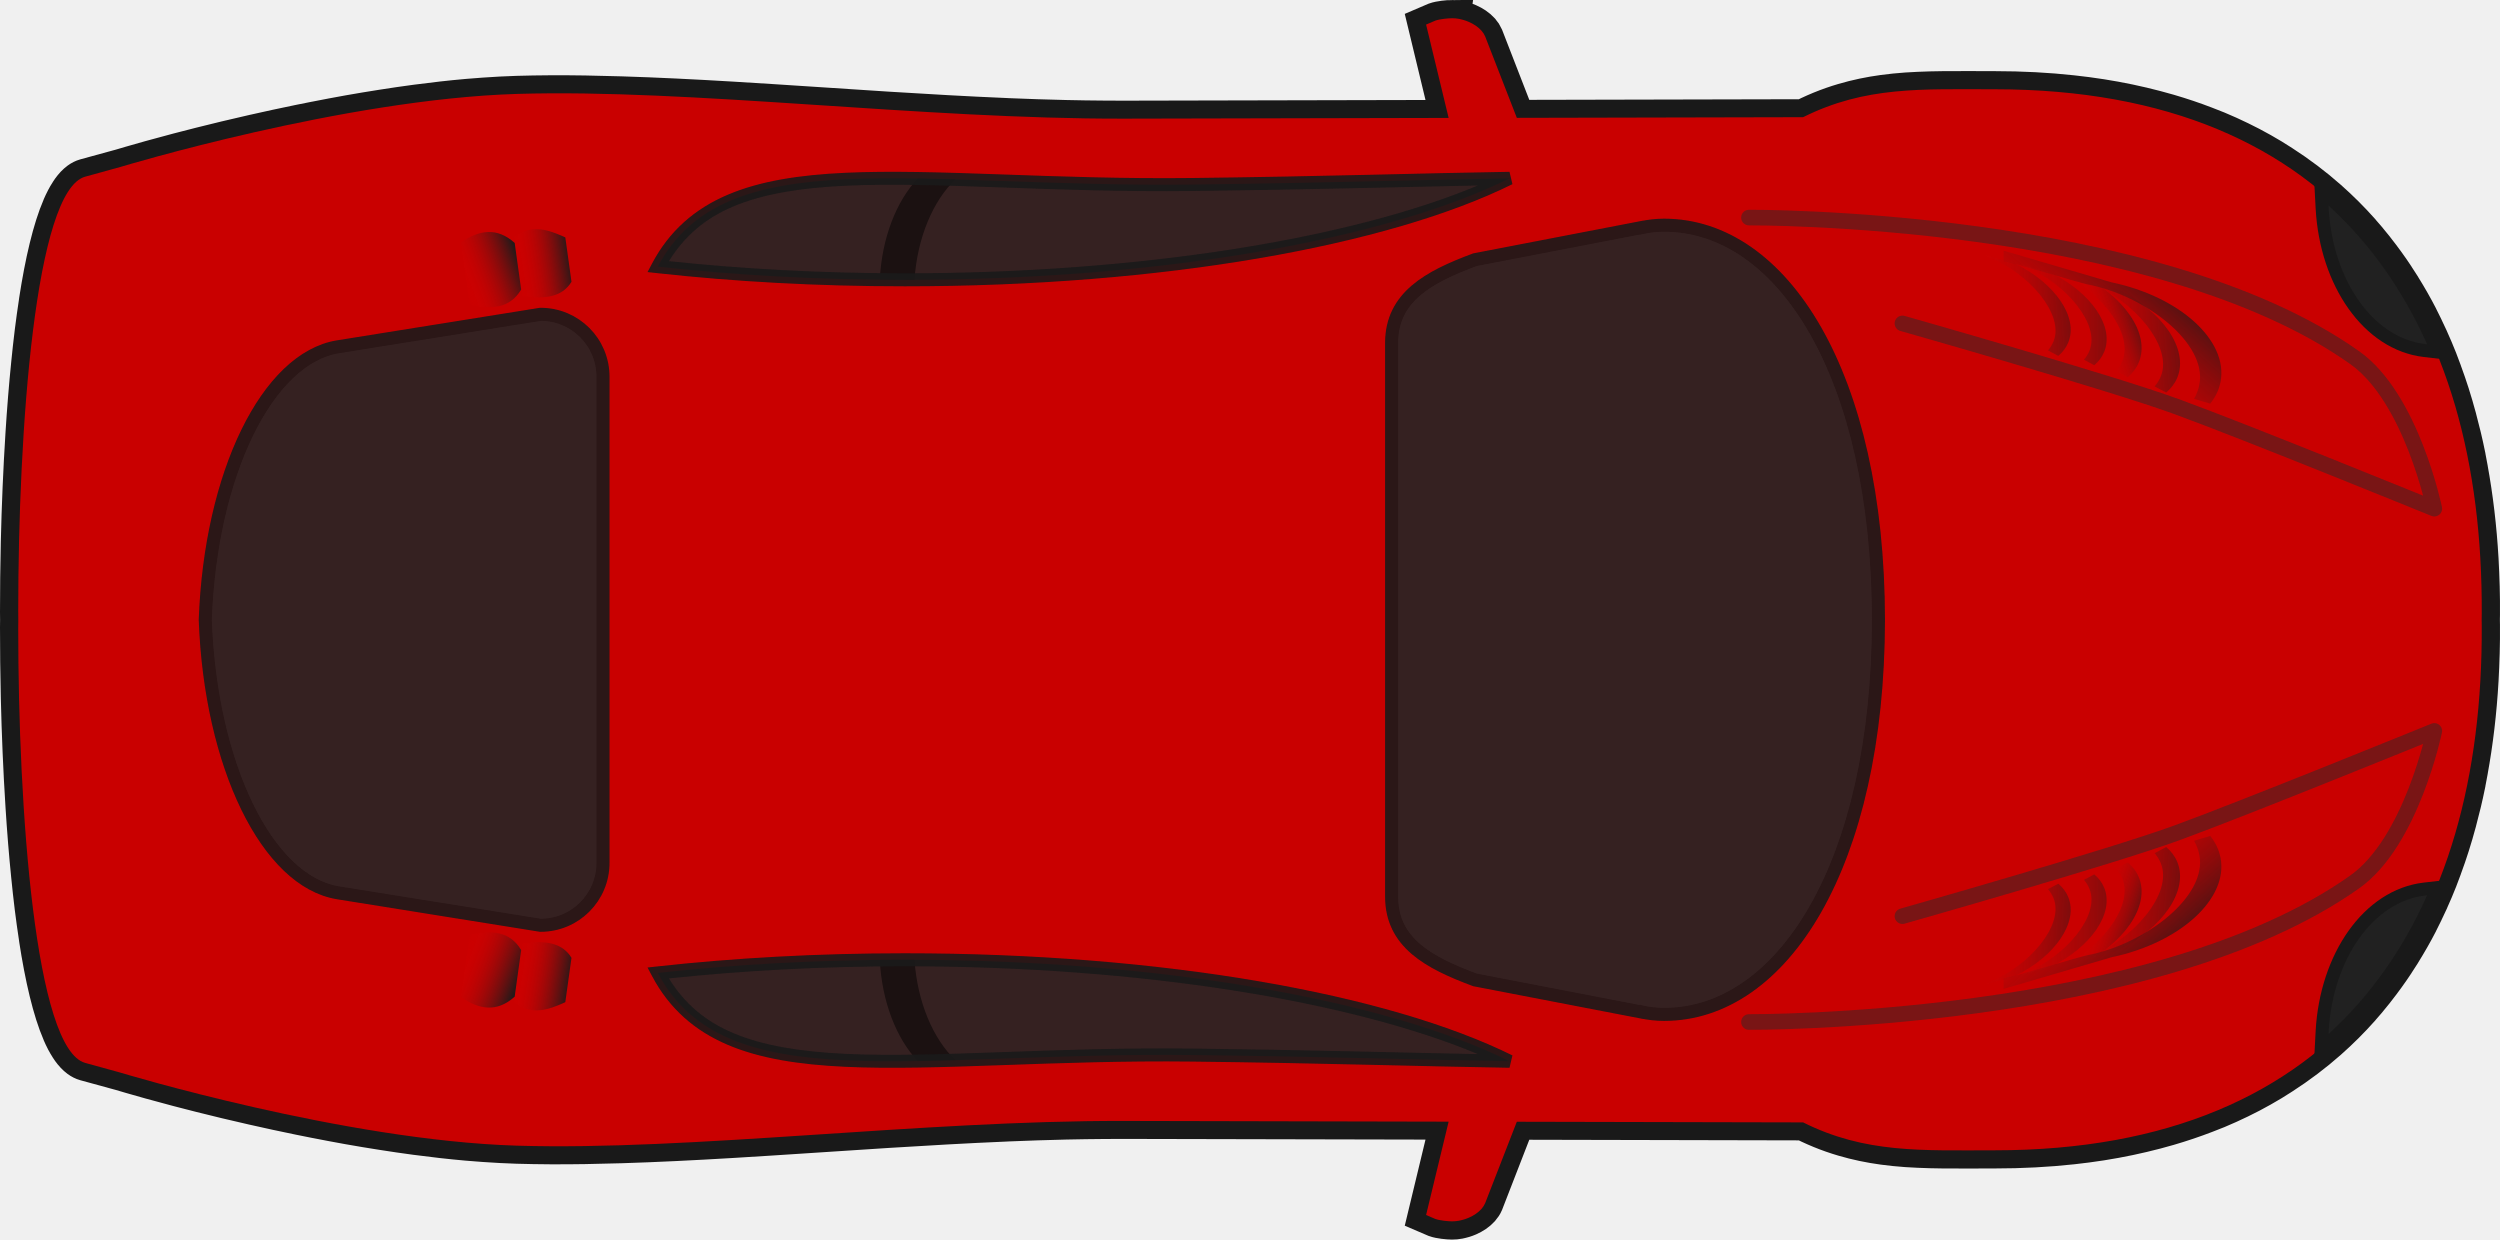
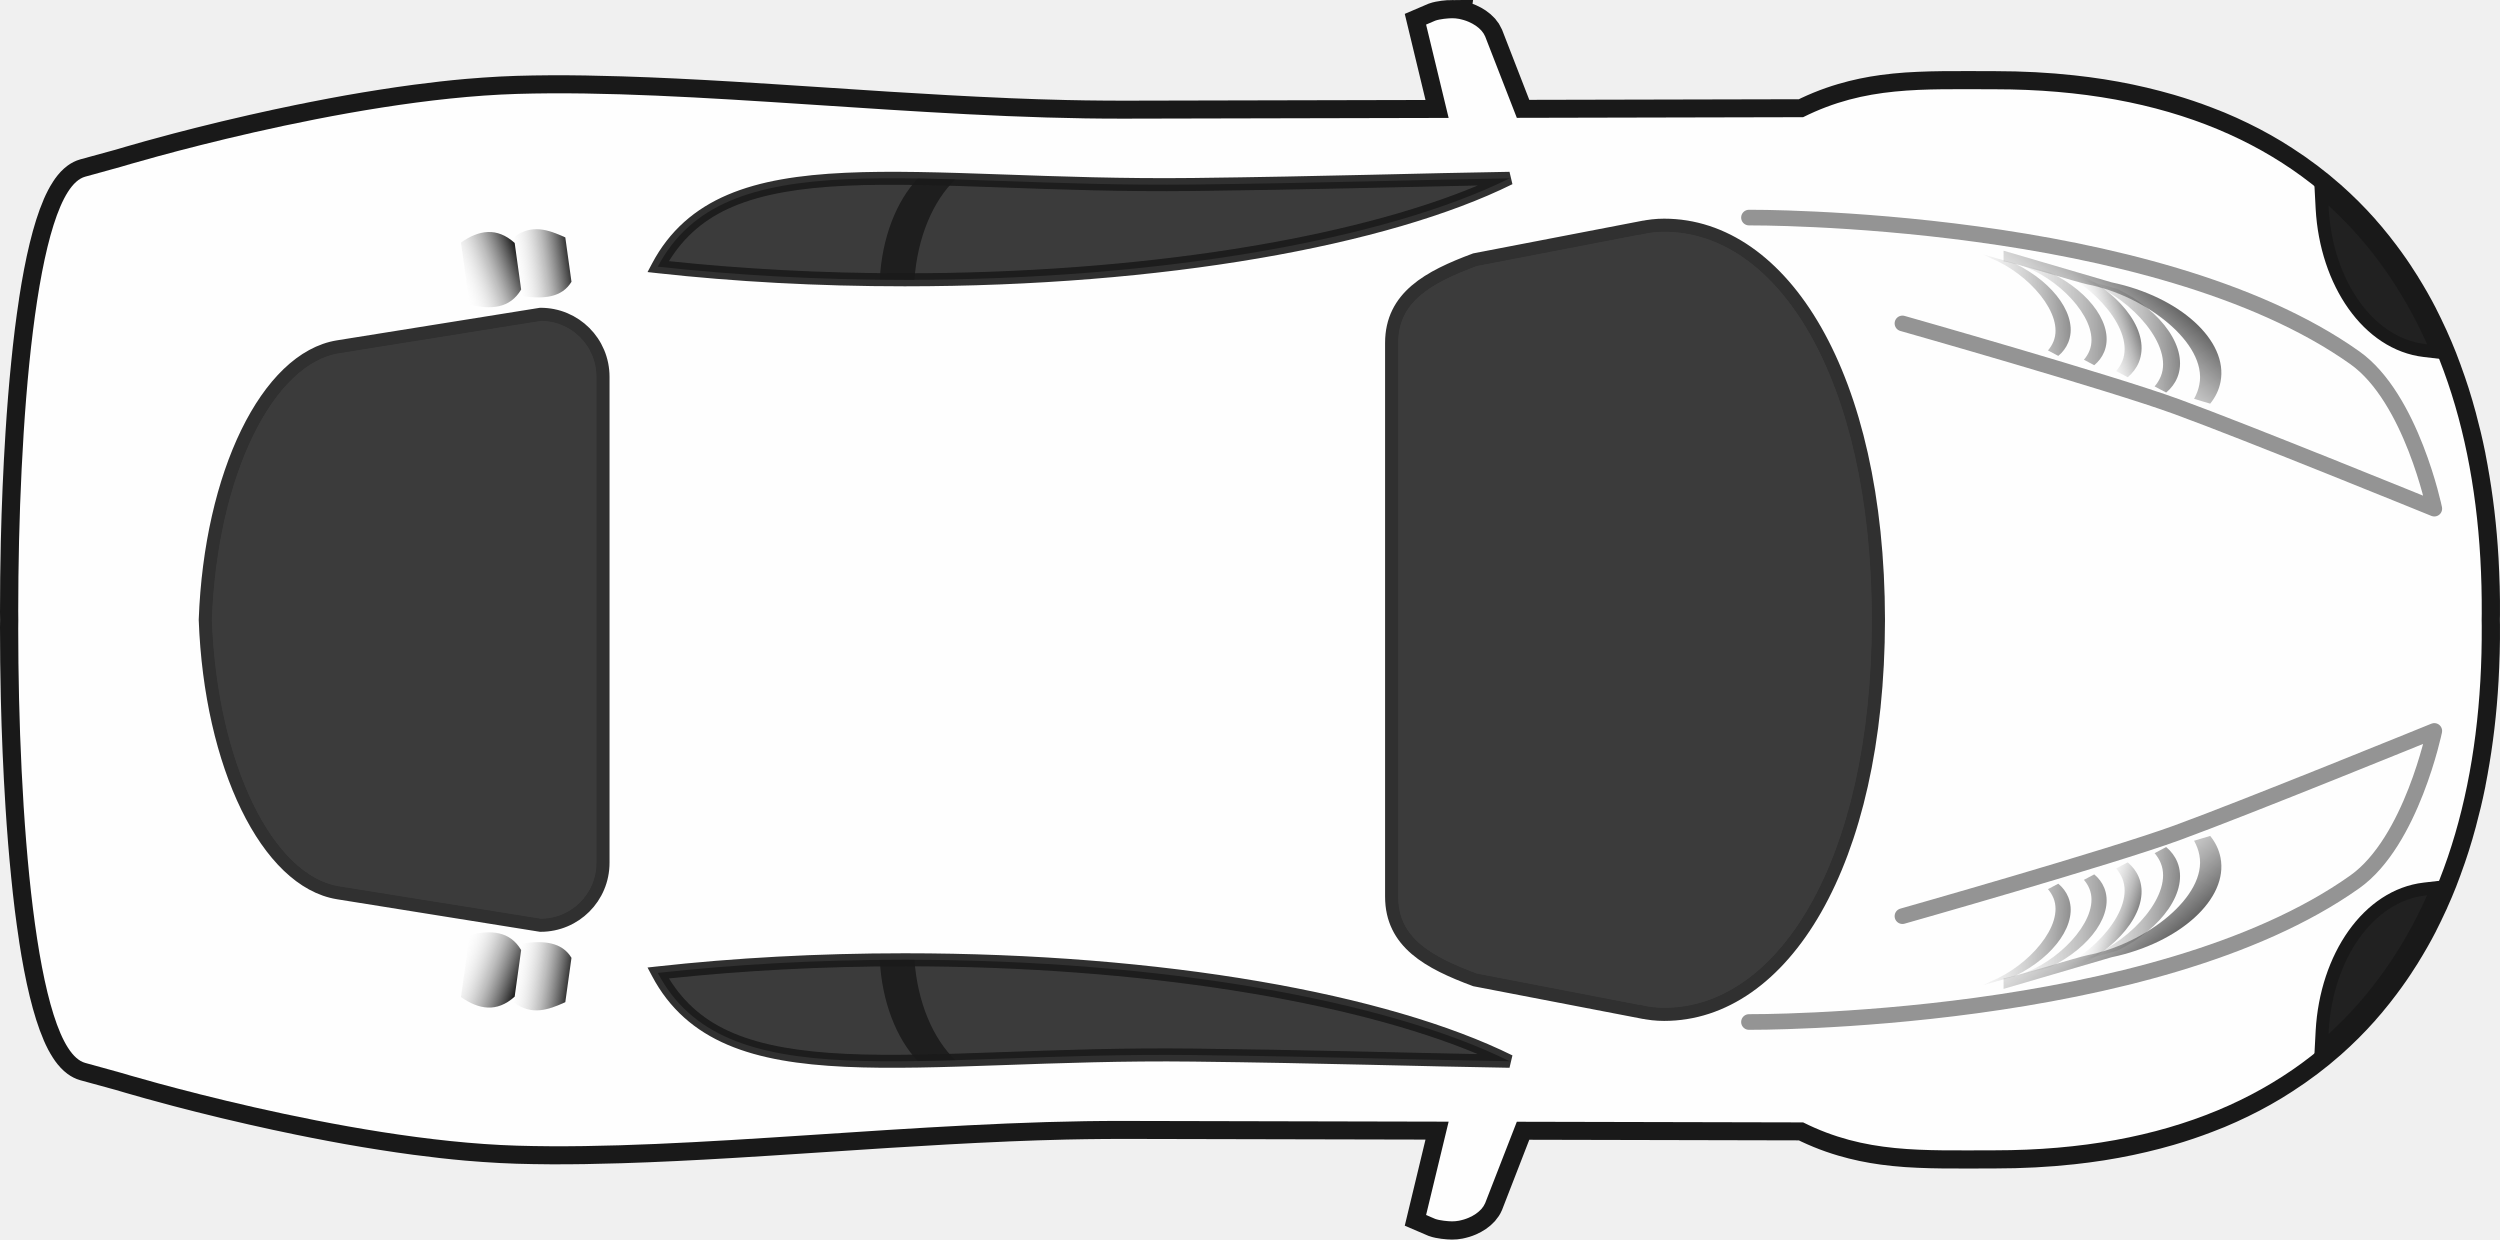
<svg xmlns="http://www.w3.org/2000/svg" xmlns:xlink="http://www.w3.org/1999/xlink" version="1.1" width="960" height="476" id="svg2" style="display:inline">
  <defs id="defs4">
    <linearGradient id="linearGradient3876">
      <stop id="stop3878" style="stop-color:#000000;stop-opacity:1" offset="0" />
      <stop id="stop3880" style="stop-color:#b3b3b3;stop-opacity:0" offset="1" />
    </linearGradient>
    <linearGradient id="linearGradient3866">
      <stop id="stop3868" style="stop-color:#000000;stop-opacity:1" offset="0" />
      <stop id="stop3870" style="stop-color:#cccccc;stop-opacity:0" offset="1" />
    </linearGradient>
    <linearGradient id="linearGradient3767">
      <stop id="stop3769" style="stop-color:#333333;stop-opacity:1" offset="0" />
      <stop id="stop3771" style="stop-color:#808080;stop-opacity:0" offset="1" />
    </linearGradient>
    <linearGradient id="linearGradient3759">
      <stop id="stop3761" style="stop-color:#1a1a1a;stop-opacity:1" offset="0" />
-       <stop id="stop3763" style="stop-color:#f30000;stop-opacity:0" offset="1" />
+       <stop id="stop3763" style="stop-color:#f3f3f3;stop-opacity:0" offset="1" />
    </linearGradient>
    <linearGradient x1="897.222" y1="542.397" x2="883.758" y2="535.371" id="linearGradient3765" xlink:href="#linearGradient3759" gradientUnits="userSpaceOnUse" />
    <linearGradient x1="879.896" y1="537.5" x2="874.867" y2="533.5" id="linearGradient3773" xlink:href="#linearGradient3767" gradientUnits="userSpaceOnUse" />
    <linearGradient x1="880.71" y1="552.05" x2="876.646" y2="535.371" id="linearGradient3785" xlink:href="#linearGradient3759" gradientUnits="userSpaceOnUse" />
    <linearGradient x1="887.896" y1="528.355" x2="876.138" y2="528.419" id="linearGradient3789" xlink:href="#linearGradient3767" gradientUnits="userSpaceOnUse" />
    <linearGradient x1="887.896" y1="528.355" x2="876.138" y2="528.419" id="linearGradient3811" xlink:href="#linearGradient3767" gradientUnits="userSpaceOnUse" gradientTransform="translate(-22,316.2677)" />
    <linearGradient x1="879.896" y1="537.5" x2="874.867" y2="533.5" id="linearGradient3813" xlink:href="#linearGradient3767" gradientUnits="userSpaceOnUse" gradientTransform="translate(-24,320.2677)" />
    <linearGradient x1="887.896" y1="528.355" x2="876.138" y2="528.419" id="linearGradient3843" xlink:href="#linearGradient3767" gradientUnits="userSpaceOnUse" />
    <linearGradient x1="879.896" y1="537.5" x2="874.867" y2="533.5" id="linearGradient3845" xlink:href="#linearGradient3767" gradientUnits="userSpaceOnUse" />
    <linearGradient x1="897.222" y1="542.397" x2="883.758" y2="535.371" id="linearGradient3847" xlink:href="#linearGradient3759" gradientUnits="userSpaceOnUse" />
    <linearGradient x1="880.71" y1="552.05" x2="876.646" y2="535.371" id="linearGradient3849" xlink:href="#linearGradient3759" gradientUnits="userSpaceOnUse" />
    <linearGradient x1="887.896" y1="528.355" x2="876.138" y2="528.419" id="linearGradient3851" xlink:href="#linearGradient3767" gradientUnits="userSpaceOnUse" gradientTransform="translate(-22,316.2677)" />
    <linearGradient x1="879.896" y1="537.5" x2="874.867" y2="533.5" id="linearGradient3853" xlink:href="#linearGradient3767" gradientUnits="userSpaceOnUse" gradientTransform="translate(-24,320.2677)" />
    <linearGradient x1="263.892" y1="865.194" x2="242.625" y2="863.937" id="linearGradient3872" xlink:href="#linearGradient3866" gradientUnits="userSpaceOnUse" gradientTransform="matrix(0.9904341,0.1379868,-0.1379868,0.9904341,130.6213,-29.06977)" />
    <linearGradient x1="252.144" y1="864.272" x2="232.433" y2="863.937" id="linearGradient3874" xlink:href="#linearGradient3876" gradientUnits="userSpaceOnUse" gradientTransform="matrix(0.9904341,0.1379868,-0.1379868,0.9904341,120.609,-30.10196)" />
    <linearGradient x1="252.144" y1="864.272" x2="232.433" y2="863.937" id="linearGradient3886" xlink:href="#linearGradient3876" gradientUnits="userSpaceOnUse" gradientTransform="matrix(0.9904341,-0.1379868,-0.1379868,-0.9904341,120.609,1463.252)" />
    <linearGradient x1="263.892" y1="865.194" x2="242.625" y2="863.937" id="linearGradient3888" xlink:href="#linearGradient3866" gradientUnits="userSpaceOnUse" gradientTransform="matrix(0.9904341,-0.1379868,-0.1379868,-0.9904341,130.6213,1462.22)" />
    <linearGradient x1="254.257" y1="865.075" x2="232.433" y2="863.937" id="linearGradient3960" xlink:href="#linearGradient3759" gradientUnits="userSpaceOnUse" gradientTransform="matrix(0.9904341,0.1379868,-0.1379868,0.9904341,146.0465,-33.88462)" />
    <linearGradient x1="263.892" y1="865.194" x2="242.625" y2="863.937" id="linearGradient3962" xlink:href="#linearGradient3759" gradientUnits="userSpaceOnUse" gradientTransform="matrix(0.9904341,0.1379868,-0.1379868,0.9904341,156.3088,-32.60243)" />
    <linearGradient x1="880.71" y1="552.05" x2="876.646" y2="535.371" id="linearGradient3991" xlink:href="#linearGradient3759" gradientUnits="userSpaceOnUse" gradientTransform="translate(21.43754,297.9067)" />
    <linearGradient x1="897.222" y1="542.397" x2="883.758" y2="535.371" id="linearGradient3994" xlink:href="#linearGradient3759" gradientUnits="userSpaceOnUse" gradientTransform="translate(21.43754,297.9067)" />
    <linearGradient x1="879.896" y1="537.5" x2="874.867" y2="533.5" id="linearGradient3997" xlink:href="#linearGradient3759" gradientUnits="userSpaceOnUse" gradientTransform="translate(21.43754,297.9067)" />
    <linearGradient x1="887.896" y1="528.355" x2="876.138" y2="528.419" id="linearGradient4000" xlink:href="#linearGradient3759" gradientUnits="userSpaceOnUse" gradientTransform="translate(21.43754,297.9067)" />
    <linearGradient x1="879.896" y1="537.5" x2="874.867" y2="533.5" id="linearGradient4008" xlink:href="#linearGradient3759" gradientUnits="userSpaceOnUse" gradientTransform="matrix(0.8933222,0,0,0.8933222,92.36976,365.1462)" />
    <linearGradient x1="887.896" y1="528.355" x2="876.138" y2="528.419" id="linearGradient4011" xlink:href="#linearGradient3759" gradientUnits="userSpaceOnUse" gradientTransform="matrix(0.8933222,0,0,0.8933222,94.1564,361.5729)" />
    <linearGradient x1="880.71" y1="552.05" x2="835.987" y2="501.076" id="linearGradient4131" xlink:href="#linearGradient3759" gradientUnits="userSpaceOnUse" gradientTransform="translate(21.43754,297.9067)" />
    <linearGradient x1="879.896" y1="537.5" x2="815.824" y2="531.909" id="linearGradient4133" xlink:href="#linearGradient3759" gradientUnits="userSpaceOnUse" gradientTransform="translate(21.43754,297.9067)" />
    <linearGradient x1="879.896" y1="537.5" x2="812.137" y2="533.5" id="linearGradient4135" xlink:href="#linearGradient3759" gradientUnits="userSpaceOnUse" gradientTransform="matrix(0.8933222,0,0,0.8933222,92.36976,365.1462)" />
    <linearGradient x1="887.896" y1="528.355" x2="805.294" y2="529.607" id="linearGradient4137" xlink:href="#linearGradient3759" gradientUnits="userSpaceOnUse" gradientTransform="matrix(0.8933222,0,0,0.8933222,94.1564,361.5729)" />
    <linearGradient x1="229.697" y1="873.137" x2="205.594" y2="867.676" id="linearGradient4139" xlink:href="#linearGradient3759" gradientUnits="userSpaceOnUse" gradientTransform="matrix(0.9904341,0.1379868,-0.1379868,0.9904341,146.0465,-33.88462)" />
    <linearGradient x1="238.833" y1="873.058" x2="216.56" y2="872.648" id="linearGradient4141" xlink:href="#linearGradient3759" gradientUnits="userSpaceOnUse" gradientTransform="matrix(0.9904341,0.1379868,-0.1379868,0.9904341,156.3088,-32.60243)" />
    <linearGradient x1="871.326" y1="842.302" x2="848.165" y2="834.677" id="linearGradient4149" xlink:href="#linearGradient3759" gradientUnits="userSpaceOnUse" gradientTransform="translate(8.308512,-2.651773)" />
    <linearGradient x1="879.896" y1="537.5" x2="812.137" y2="533.5" id="linearGradient4153" xlink:href="#linearGradient3759" gradientUnits="userSpaceOnUse" gradientTransform="matrix(0.8933222,0,0,0.8933222,80.34895,365.1461)" />
    <linearGradient x1="879.896" y1="537.5" x2="815.824" y2="531.909" id="linearGradient4155" xlink:href="#linearGradient3759" gradientUnits="userSpaceOnUse" gradientTransform="translate(27.62473,296.4923)" />
    <linearGradient x1="871.326" y1="842.302" x2="848.165" y2="834.677" id="linearGradient4185" xlink:href="#linearGradient3759" gradientUnits="userSpaceOnUse" gradientTransform="matrix(1,0,0,-1,8.308512,1452.038)" />
    <linearGradient x1="887.896" y1="528.355" x2="876.138" y2="528.419" id="linearGradient4187" xlink:href="#linearGradient3759" gradientUnits="userSpaceOnUse" gradientTransform="matrix(1,0,0,-1,21.43755,1151.48)" />
    <linearGradient x1="879.896" y1="537.5" x2="815.824" y2="531.909" id="linearGradient4189" xlink:href="#linearGradient3759" gradientUnits="userSpaceOnUse" gradientTransform="matrix(1,0,0,-1,27.62473,1152.894)" />
    <linearGradient x1="897.222" y1="542.397" x2="883.758" y2="535.371" id="linearGradient4191" xlink:href="#linearGradient3759" gradientUnits="userSpaceOnUse" gradientTransform="matrix(1,0,0,-1,21.43755,1151.48)" />
    <linearGradient x1="880.71" y1="552.05" x2="835.987" y2="501.076" id="linearGradient4193" xlink:href="#linearGradient3759" gradientUnits="userSpaceOnUse" gradientTransform="matrix(1,0,0,-1,21.43755,1151.48)" />
    <linearGradient x1="887.896" y1="528.355" x2="805.294" y2="529.607" id="linearGradient4195" xlink:href="#linearGradient3759" gradientUnits="userSpaceOnUse" gradientTransform="matrix(0.8933222,0,0,-0.8933222,94.15641,1087.813)" />
    <linearGradient x1="879.896" y1="537.5" x2="812.137" y2="533.5" id="linearGradient4197" xlink:href="#linearGradient3759" gradientUnits="userSpaceOnUse" gradientTransform="matrix(0.8933222,0,0,-0.8933222,80.34895,1084.24)" />
    <linearGradient x1="229.697" y1="873.137" x2="205.594" y2="867.676" id="linearGradient4199" xlink:href="#linearGradient3759" gradientUnits="userSpaceOnUse" gradientTransform="matrix(0.9904341,-0.1379868,-0.1379868,-0.9904341,146.0466,1483.271)" />
    <linearGradient x1="238.833" y1="873.058" x2="216.56" y2="872.648" id="linearGradient4201" xlink:href="#linearGradient3759" gradientUnits="userSpaceOnUse" gradientTransform="matrix(0.9904341,-0.1379868,-0.1379868,-0.9904341,156.3088,1481.989)" />
    <linearGradient x1="887.896" y1="528.355" x2="876.138" y2="528.419" id="linearGradient4203" xlink:href="#linearGradient3759" gradientUnits="userSpaceOnUse" gradientTransform="translate(21.43755,297.9065)" />
    <linearGradient x1="897.222" y1="542.397" x2="883.758" y2="535.371" id="linearGradient4205" xlink:href="#linearGradient3759" gradientUnits="userSpaceOnUse" gradientTransform="translate(21.43755,297.9065)" />
    <linearGradient x1="880.71" y1="552.05" x2="835.987" y2="501.076" id="linearGradient4207" xlink:href="#linearGradient3759" gradientUnits="userSpaceOnUse" gradientTransform="translate(21.43755,297.9065)" />
    <linearGradient x1="887.896" y1="528.355" x2="805.294" y2="529.607" id="linearGradient4209" xlink:href="#linearGradient3759" gradientUnits="userSpaceOnUse" gradientTransform="matrix(0.8933222,0,0,0.8933222,94.15641,361.5728)" />
    <linearGradient x1="229.697" y1="873.137" x2="205.594" y2="867.676" id="linearGradient4211" xlink:href="#linearGradient3759" gradientUnits="userSpaceOnUse" gradientTransform="matrix(0.9904341,0.1379868,-0.1379868,0.9904341,146.0466,-33.88474)" />
    <linearGradient x1="238.833" y1="873.058" x2="216.56" y2="872.648" id="linearGradient4213" xlink:href="#linearGradient3759" gradientUnits="userSpaceOnUse" gradientTransform="matrix(0.9904341,0.1379868,-0.1379868,0.9904341,156.3088,-32.60255)" />
  </defs>
  <g transform="translate(-52.93712,-486.6931)" id="layer1" style="display:inline">
    <g id="g3890">
      <path d="m 610.525,493.693 c -1.509,0.009 -4.721,0.305 -6.469,0.938 l -3.5,1.5 8.656,35.938 -124.811,0.281 c -2.436,0.005 -4.888,-0.014 -7.344,-0.031 -4.912,-0.034 -9.865,-0.105 -14.844,-0.219 -7.293,-0.167 -14.669,-0.413 -22.062,-0.719 -0.396,-0.016 -0.791,-0.046 -1.187,-0.062 -14.932,-0.63 -30.007,-1.492 -45.031,-2.438 -20.326,-1.283 -40.52,-2.707 -60.124,-3.875 -14.528,-0.865 -28.732,-1.58 -42.375,-2 -9.369,-0.289 -18.464,-0.457 -27.25,-0.406 -4.316,0.025 -8.568,0.093 -12.719,0.219 -4.151,0.125 -8.38,0.355 -12.656,0.656 -2.138,0.15 -4.278,0.31 -6.437,0.5 -6.469,0.568 -13.045,1.321 -19.594,2.188 -0.01,10e-4 -0.021,-10e-4 -0.031,0 -4.373,0.579 -8.718,1.226 -13.062,1.906 -4.344,0.681 -8.673,1.398 -12.937,2.156 -4.254,0.757 -8.47,1.565 -12.594,2.375 -0.01,0.002 -0.021,-0.002 -0.031,0 -2.066,0.406 -4.07,0.804 -6.094,1.219 -6.061,1.242 -11.934,2.516 -17.5,3.781 -0.01,0.002 -0.021,-0.002 -0.031,0 -3.716,0.845 -7.287,1.675 -10.719,2.5 -6.864,1.648 -13.115,3.235 -18.531,4.656 -8.124,2.132 -14.382,3.927 -18.094,5 -2.474,0.716 -3.812,1.125 -3.812,1.125 l -13.687,3.75 c -0.902,0.249 -1.778,0.693 -2.625,1.312 -0.288,0.21 -0.562,0.436 -0.844,0.688 -1.1,0.98 -2.151,2.271 -3.156,3.844 -0.005,0.007 0.005,0.024 0,0.031 -0.5,0.785 -1.022,1.64 -1.5,2.562 -0.004,0.008 0.004,0.023 0,0.031 -0.478,0.924 -0.951,1.914 -1.406,2.969 -0.004,0.009 0.004,0.022 0,0.031 -3.667,8.509 -6.62,21.131 -8.937,36.219 -0.002,0.01 0.002,0.021 0,0.031 -0.036,0.234 -0.058,0.483 -0.094,0.719 -0.505,3.331 -0.992,6.798 -1.437,10.344 -0.03,0.243 -0.064,0.475 -0.094,0.719 -0.502,4.043 -0.947,8.202 -1.375,12.469 -0.001,0.01 9.99e-4,0.021 0,0.031 -0.214,2.128 -0.429,4.295 -0.625,6.469 -9.21e-4,0.01 9.21e-4,0.021 0,0.031 -0.196,2.174 -0.384,4.349 -0.562,6.562 -8.26e-4,0.01 8.25e-4,0.021 0,0.031 -0.358,4.438 -0.678,8.946 -0.969,13.5 -6.56e-4,0.01 6.55e-4,0.021 0,0.031 -0.873,13.684 -1.46,27.789 -1.781,41.562 -2.45e-4,0.01 2.44e-4,0.021 0,0.031 -0.214,9.189 -0.313,18.213 -0.313,26.907 0,0.968 0.028,1.963 0.031,2.938 -0.004,0.975 -0.031,1.97 -0.031,2.938 0,8.693 0.098,17.717 0.312,26.906 2.44e-4,0.011 -2.45e-4,0.021 0,0.031 0.322,13.774 0.909,27.878 1.781,41.562 6.55e-4,0.01 -6.56e-4,0.021 0,0.031 0.291,4.554 0.611,9.062 0.969,13.5 8.25e-4,0.01 -8.26e-4,0.021 0,0.031 0.179,2.213 0.367,4.388 0.562,6.562 9.21e-4,0.01 -9.21e-4,0.021 0,0.031 0.196,2.174 0.411,4.34 0.625,6.469 9.99e-4,0.01 -0.001,0.021 0,0.031 0.428,4.266 0.873,8.426 1.375,12.469 0.03,0.244 0.063,0.476 0.094,0.719 0.445,3.546 0.933,7.012 1.437,10.344 0.036,0.235 0.058,0.485 0.094,0.719 0.002,0.01 -0.002,0.021 0,0.031 2.317,15.087 5.27,27.709 8.937,36.219 0.004,0.009 -0.004,0.023 0,0.031 0.455,1.055 0.929,2.045 1.406,2.969 0.004,0.008 -0.004,0.023 0,0.031 0.478,0.922 1,1.778 1.5,2.562 0.005,0.007 -0.005,0.024 0,0.031 1.005,1.573 2.057,2.864 3.156,3.844 0.281,0.252 0.556,0.477 0.844,0.688 0.847,0.62 1.723,1.064 2.625,1.312 l 13.687,3.75 c 0,0 1.339,0.409 3.812,1.125 3.711,1.073 9.97,2.868 18.094,5 5.416,1.422 11.667,3.008 18.531,4.656 3.431,0.825 7.002,1.655 10.719,2.5 0.01,0.002 0.021,-0.002 0.031,0 5.566,1.265 11.438,2.54 17.5,3.781 2.024,0.415 4.027,0.813 6.094,1.219 0.01,0.002 0.021,-0.002 0.031,0 4.123,0.81 8.34,1.618 12.594,2.375 4.264,0.758 8.593,1.476 12.937,2.156 4.344,0.681 8.69,1.328 13.062,1.906 0.01,10e-4 0.021,-10e-4 0.031,0 6.549,0.866 13.125,1.619 19.594,2.188 2.16,0.19 4.299,0.35 6.437,0.5 4.276,0.301 8.505,0.531 12.656,0.656 4.151,0.125 8.403,0.194 12.719,0.219 8.786,0.05 17.881,-0.118 27.25,-0.406 13.642,-0.42 27.847,-1.135 42.375,-2 19.604,-1.168 39.798,-2.592 60.124,-3.875 15.024,-0.946 30.098,-1.807 45.031,-2.438 0.396,-0.017 0.792,-0.046 1.187,-0.062 7.393,-0.306 14.77,-0.551 22.062,-0.719 4.979,-0.114 9.932,-0.184 14.844,-0.219 2.456,-0.017 4.907,-0.036 7.344,-0.031 l 124.811,0.281 -8.656,35.938 3.5,1.5 c 1.748,0.633 4.96,0.929 6.469,0.938 0.849,0.005 1.755,-0.074 2.687,-0.25 0.311,-0.059 0.624,-0.141 0.937,-0.219 0.305,-0.076 0.633,-0.157 0.937,-0.25 0.628,-0.193 1.264,-0.422 1.875,-0.688 1.822,-0.794 3.534,-1.931 4.781,-3.312 0.01,-0.011 0.022,-0.021 0.031,-0.031 0.625,-0.698 1.112,-1.451 1.469,-2.281 l 12.156,-31.312 109.936,0.25 c 0.747,0.374 1.476,0.745 2.219,1.094 2.979,1.4 5.911,2.597 8.844,3.625 1.462,0.513 2.918,0.975 4.375,1.406 5.1,1.507 10.188,2.552 15.344,3.25 2.946,0.399 5.926,0.694 8.937,0.906 1.506,0.106 3.034,0.18 4.562,0.25 3.057,0.14 6.139,0.213 9.312,0.25 6.347,0.074 12.979,0 20,0 10.41,0 20.322,-0.531 29.781,-1.562 3.783,-0.413 7.491,-0.897 11.125,-1.469 7.268,-1.143 14.228,-2.619 20.906,-4.375 1.669,-0.439 3.336,-0.899 4.969,-1.375 4.899,-1.429 9.613,-3.025 14.187,-4.781 1.525,-0.585 3.042,-1.161 4.531,-1.781 2.978,-1.241 5.882,-2.557 8.719,-3.938 1.418,-0.69 2.836,-1.401 4.219,-2.125 2.766,-1.449 5.467,-2.98 8.094,-4.562 1.313,-0.791 2.596,-1.613 3.875,-2.438 6.394,-4.12 12.363,-8.625 17.906,-13.531 4.429,-3.919 8.602,-8.08 12.5,-12.469 0.005,-0.006 -0.005,-0.025 0,-0.031 0.97,-1.093 1.937,-2.192 2.875,-3.312 0.005,-0.006 -0.005,-0.025 0,-0.031 0.938,-1.121 1.876,-2.258 2.781,-3.406 0.005,-0.006 -0.005,-0.025 0,-0.031 2.726,-3.458 5.313,-7.019 7.75,-10.719 0.005,-0.007 -0.005,-0.024 0,-0.031 0.809,-1.229 1.629,-2.464 2.406,-3.719 0.005,-0.008 -0.005,-0.024 0,-0.031 2.341,-3.778 4.567,-7.652 6.625,-11.656 0.004,-0.008 -0.004,-0.023 0,-0.031 0.683,-1.329 1.348,-2.678 2,-4.031 0.004,-0.008 -0.004,-0.023 0,-0.031 0.652,-1.353 1.316,-2.717 1.937,-4.094 0.004,-0.009 -0.004,-0.023 0,-0.031 1.246,-2.762 2.438,-5.552 3.562,-8.406 0.004,-0.009 -0.004,-0.022 0,-0.031 0.56,-1.423 1.095,-2.867 1.625,-4.312 0.003,-0.009 -0.003,-0.022 0,-0.031 0.53,-1.445 1.062,-2.908 1.562,-4.375 0.5,-1.467 0.998,-2.949 1.469,-4.438 0.003,-0.009 -0.003,-0.022 0,-0.031 0.47,-1.489 0.934,-2.991 1.375,-4.5 0.003,-0.01 -0.003,-0.022 0,-0.031 0.44,-1.51 0.87,-3.032 1.281,-4.562 0.003,-0.01 -0.003,-0.022 0,-0.031 1.238,-4.61 2.368,-9.306 3.344,-14.094 l 0,-0.031 c 0.324,-1.589 0.611,-3.204 0.906,-4.812 l 0,-0.031 c 2.075,-11.318 3.462,-23.062 4.156,-35.219 5e-4,-0.01 -6e-4,-0.021 0,-0.031 0.098,-1.728 0.179,-3.476 0.25,-5.219 4e-4,-0.01 -4e-4,-0.021 0,-0.031 0.143,-3.497 0.247,-7.007 0.281,-10.562 0,-0.01 -10e-5,-0.021 0,-0.031 0.017,-1.783 0.01,-3.578 0,-5.375 0,-0.636 -0.022,-1.271 -0.031,-1.906 0.01,-0.635 0.031,-1.27 0.031,-1.906 0.01,-1.797 0.017,-3.592 0,-5.375 -10e-5,-0.01 0,-0.021 0,-0.031 -0.034,-3.555 -0.139,-7.066 -0.281,-10.562 -4e-4,-0.01 4e-4,-0.021 0,-0.031 -0.071,-1.743 -0.152,-3.491 -0.25,-5.219 -6e-4,-0.01 5e-4,-0.021 0,-0.031 -0.694,-12.157 -2.082,-23.9 -4.156,-35.219 l 0,-0.031 c -0.295,-1.608 -0.583,-3.223 -0.906,-4.812 l 0,-0.031 c -0.975,-4.788 -2.106,-9.484 -3.344,-14.094 -0.003,-0.01 0.003,-0.021 0,-0.031 -0.411,-1.53 -0.841,-3.053 -1.281,-4.562 -0.003,-0.01 0.003,-0.021 0,-0.031 -0.441,-1.509 -0.905,-3.011 -1.375,-4.5 -0.003,-0.009 0.003,-0.022 0,-0.031 -0.47,-1.488 -0.969,-2.97 -1.469,-4.438 -0.5,-1.467 -1.032,-2.93 -1.562,-4.375 -0.003,-0.009 0.003,-0.022 0,-0.031 -0.53,-1.445 -1.065,-2.89 -1.625,-4.312 -0.004,-0.009 0.004,-0.022 0,-0.031 -1.124,-2.855 -2.316,-5.644 -3.562,-8.406 -0.004,-0.008 0.004,-0.022 0,-0.031 -0.621,-1.377 -1.285,-2.74 -1.937,-4.094 -0.004,-0.008 0.004,-0.023 0,-0.031 -0.652,-1.353 -1.317,-2.702 -2,-4.031 -0.004,-0.008 0.004,-0.023 0,-0.031 -2.058,-4.004 -4.284,-7.878 -6.625,-11.656 -0.005,-0.007 0.005,-0.023 0,-0.031 -0.777,-1.254 -1.597,-2.49 -2.406,-3.719 -0.005,-0.007 0.005,-0.024 0,-0.031 -2.437,-3.7 -5.024,-7.261 -7.75,-10.719 -0.005,-0.006 0.005,-0.025 0,-0.031 -0.905,-1.148 -1.843,-2.285 -2.781,-3.406 -0.005,-0.006 0.005,-0.025 0,-0.031 -0.938,-1.121 -1.905,-2.22 -2.875,-3.312 -0.005,-0.006 0.005,-0.025 0,-0.031 -3.898,-4.389 -8.071,-8.549 -12.5,-12.469 -5.543,-4.906 -11.512,-9.411 -17.906,-13.531 -1.279,-0.824 -2.562,-1.646 -3.875,-2.438 -2.627,-1.583 -5.327,-3.114 -8.094,-4.562 -1.383,-0.724 -2.8,-1.435 -4.219,-2.125 -2.837,-1.381 -5.74,-2.696 -8.719,-3.938 -1.489,-0.621 -3.006,-1.196 -4.531,-1.781 -4.575,-1.756 -9.288,-3.352 -14.187,-4.781 -1.633,-0.476 -3.299,-0.936 -4.969,-1.375 -6.678,-1.756 -13.638,-3.232 -20.906,-4.375 -3.634,-0.571 -7.341,-1.056 -11.125,-1.469 -9.459,-1.033 -19.371,-1.564 -29.781,-1.564 -7.02,0 -13.652,-0.074 -20,0 -3.174,0.037 -6.255,0.11 -9.312,0.25 -1.528,0.07 -3.057,0.144 -4.562,0.25 -3.012,0.212 -5.991,0.507 -8.937,0.906 -5.156,0.698 -10.244,1.743 -15.344,3.25 -1.457,0.431 -2.913,0.894 -4.375,1.406 -2.933,1.028 -5.864,2.225 -8.844,3.625 -0.743,0.349 -1.472,0.72 -2.219,1.094 l -109.936,0.25 -12.156,-31.312 c -0.356,-0.83 -0.844,-1.583 -1.469,-2.281 -0.01,-0.011 -0.021,-0.021 -0.031,-0.031 -1.247,-1.381 -2.96,-2.519 -4.781,-3.312 -0.611,-0.266 -1.247,-0.494 -1.875,-0.688 -0.305,-0.093 -0.633,-0.174 -0.937,-0.25 -0.314,-0.078 -0.627,-0.16 -0.938,-0.219 -0.932,-0.176 -1.839,-0.255 -2.687,-0.25 z" id="path3855" style="fill:#000000;fill-opacity:0.996;stroke:#191919;stroke-width:14;stroke-miterlimit:4;stroke-opacity:1;stroke-dasharray:none" />
-       <path d="m 610.525,493.693 c -1.509,0.009 -4.721,0.306 -6.469,0.938 l -3.5,1.5 8.656,35.844 -124.811,0.281 c -77.963,0.165 -166.523,-11.504 -232.935,-9.5 -66.412,2.004 -152.123,28 -152.123,28 l -13.687,3.781 c -19.251,5.296 -25.718,97.367 -25.718,166.781 0,1.113 0.027,2.253 0.031,3.375 -0.005,1.122 -0.031,2.262 -0.031,3.375 0,69.414 6.467,161.485 25.718,166.781 l 13.687,3.781 c 0,0 85.711,25.996 152.123,28 66.412,2.004 154.972,-9.665 232.935,-9.5 l 124.811,0.281 -8.656,35.844 3.5,1.5 c 1.748,0.631 4.96,0.929 6.469,0.938 0.849,0.005 1.755,-0.074 2.687,-0.25 0.311,-0.058 0.624,-0.141 0.937,-0.219 0.305,-0.075 0.633,-0.157 0.937,-0.25 0.628,-0.193 1.264,-0.422 1.875,-0.688 1.822,-0.792 3.534,-1.903 4.781,-3.281 0.01,-0.011 0.022,-0.021 0.031,-0.031 0.625,-0.697 1.112,-1.453 1.469,-2.281 l 12.156,-31.25 109.936,0.25 c 23.9,11.942 45.511,10.719 73.593,10.719 133.249,0 187.626,-86.586 186.998,-201.375 0,-0.78 -0.019,-1.566 -0.031,-2.344 0.012,-0.778 0.031,-1.564 0.031,-2.344 0.628,-114.789 -53.749,-201.375 -186.998,-201.375 -28.082,0 -49.693,-1.224 -73.593,10.719 l -109.936,0.25 -12.156,-31.25 c -0.356,-0.828 -0.844,-1.585 -1.469,-2.281 -0.01,-0.01 -0.021,-0.021 -0.031,-0.031 -1.247,-1.378 -2.96,-2.489 -4.781,-3.281 -0.611,-0.265 -1.247,-0.495 -1.875,-0.688 -0.305,-0.093 -0.633,-0.175 -0.937,-0.25 -0.314,-0.078 -0.627,-0.16 -0.937,-0.219 -0.932,-0.176 -1.839,-0.255 -2.687,-0.25 z" id="path2853" style="fill:#ca0000;fill-opacity:0.996;stroke:none" />
+       <path d="m 610.525,493.693 c -1.509,0.009 -4.721,0.306 -6.469,0.938 l -3.5,1.5 8.656,35.844 -124.811,0.281 c -77.963,0.165 -166.523,-11.504 -232.935,-9.5 -66.412,2.004 -152.123,28 -152.123,28 l -13.687,3.781 c -19.251,5.296 -25.718,97.367 -25.718,166.781 0,1.113 0.027,2.253 0.031,3.375 -0.005,1.122 -0.031,2.262 -0.031,3.375 0,69.414 6.467,161.485 25.718,166.781 l 13.687,3.781 c 0,0 85.711,25.996 152.123,28 66.412,2.004 154.972,-9.665 232.935,-9.5 l 124.811,0.281 -8.656,35.844 3.5,1.5 c 1.748,0.631 4.96,0.929 6.469,0.938 0.849,0.005 1.755,-0.074 2.687,-0.25 0.311,-0.058 0.624,-0.141 0.937,-0.219 0.305,-0.075 0.633,-0.157 0.937,-0.25 0.628,-0.193 1.264,-0.422 1.875,-0.688 1.822,-0.792 3.534,-1.903 4.781,-3.281 0.01,-0.011 0.022,-0.021 0.031,-0.031 0.625,-0.697 1.112,-1.453 1.469,-2.281 l 12.156,-31.25 109.936,0.25 c 23.9,11.942 45.511,10.719 73.593,10.719 133.249,0 187.626,-86.586 186.998,-201.375 0,-0.78 -0.019,-1.566 -0.031,-2.344 0.012,-0.778 0.031,-1.564 0.031,-2.344 0.628,-114.789 -53.749,-201.375 -186.998,-201.375 -28.082,0 -49.693,-1.224 -73.593,10.719 l -109.936,0.25 -12.156,-31.25 c -0.356,-0.828 -0.844,-1.585 -1.469,-2.281 -0.01,-0.01 -0.021,-0.021 -0.031,-0.031 -1.247,-1.378 -2.96,-2.489 -4.781,-3.281 -0.611,-0.265 -1.247,-0.495 -1.875,-0.688 -0.305,-0.093 -0.633,-0.175 -0.937,-0.25 -0.314,-0.078 -0.627,-0.16 -0.937,-0.219 -0.932,-0.176 -1.839,-0.255 -2.687,-0.25 z" id="path2853" style="fill:#ffffff;fill-opacity:0.996;stroke:none" />
      <path d="m 400.34,855.236 c -33.364,0 -65.307,1.8 -94.811,5.062 25.66,48.714 97.985,30.265 205.56,31.531 49.686,0.585 89.543,1.879 121.53,2.375 -47.16,-23.334 -133.527,-38.969 -232.279,-38.969 z" id="path3643" style="opacity:0.9;fill:#262626;fill-opacity:0.996;stroke:none" />
      <path d="m 400.34,855.236 c -3.206,0 -6.383,0.029 -9.562,0.062 0.818,16.171 6.428,30.257 14.594,38.844 4.671,-0.076 9.495,-0.197 14.437,-0.344 -8.566,-8.192 -14.593,-22.228 -15.719,-38.562 -1.251,-0.005 -2.495,0 -3.75,0 z" id="path3658" style="opacity:0.5;fill:#000000;fill-opacity:0.996;stroke:none" />
      <path d="m 989.021,827.5 -5.094,0.594 c -21.545,2.513 -37.688,25.979 -39.281,54.531 l -0.375,7.125 5.25,-4.844 c 15.889,-14.68 28.303,-32.507 37.406,-52.75 L 989.021,827.5 z" id="path3707" style="font-size:medium;font-style:normal;font-variant:normal;font-weight:normal;font-stretch:normal;text-indent:0;text-align:start;text-decoration:none;line-height:normal;letter-spacing:normal;word-spacing:normal;text-transform:none;direction:ltr;block-progression:tb;writing-mode:lr-tb;text-anchor:start;color:#000000;fill:#212121;fill-opacity:1;fill-rule:nonzero;stroke:#191919;stroke-width:5;stroke-miterlimit:4;stroke-opacity:1;stroke-dasharray:none;marker:none;visibility:visible;display:inline;overflow:visible;enable-background:accumulate;font-family:Bitstream Vera Sans;-inkscape-font-specification:Bitstream Vera Sans" />
      <path d="m 783.475,838.498 c 0,0 79.677,-22.596 105.376,-31.982 26.839,-9.802 98.859,-39.146 98.859,-39.146 0,0 -8.741,42.47 -30.483,57.918 C 880.004,880.158 724.541,879.142 724.541,879.142" id="path3715" style="opacity:0.5;fill:none;stroke:#292929;stroke-width:6;stroke-linecap:round;stroke-linejoin:round;stroke-miterlimit:4;stroke-opacity:1;stroke-dasharray:none" />
      <path d="m 869.969,817.838 -4.437,2.344 c 0.989,1.157 1.796,2.429 2.375,3.844 4.798,11.717 -10.736,29.236 -26.875,35.781 -0.517,0.21 -1.813,0.841 -3.406,1.656 l 13.625,-3.875 c 17.306,-8.458 27.47,-23.082 23,-34 -0.916,-2.237 -2.375,-4.166 -4.281,-5.75 z" id="path3757" style="fill:url(#linearGradient4149);fill-opacity:1;stroke:none" />
      <path d="m 878.554,813.377 -4.437,2.344 c 0.989,1.157 1.796,2.429 2.375,3.844 4.798,11.717 -10.736,29.236 -26.875,35.781 -0.517,0.21 -1.813,0.841 -3.406,1.656 l 13.625,-3.875 c 17.306,-8.458 27.47,-23.082 23,-34 -0.916,-2.237 -2.375,-4.166 -4.281,-5.75 z" id="path3787" style="fill:url(#linearGradient4203);fill-opacity:1;stroke:none" />
      <path d="m 884.741,811.963 -4.437,2.344 c 0.989,1.157 1.796,2.429 2.375,3.844 4.798,11.717 -10.736,29.236 -26.875,35.781 -0.517,0.21 -1.813,0.841 -3.406,1.656 l 13.625,-3.875 c 17.306,-8.458 27.47,-23.082 23,-34 -0.916,-2.237 -2.375,-4.166 -4.281,-5.75 z" id="path3752" style="fill:url(#linearGradient4155);fill-opacity:1;stroke:none" />
      <path d="m 901.647,807.689 -6.187,1.844 c 0.96,1.713 1.654,3.532 2.031,5.469 3.119,16.034 -20.962,34.284 -43.031,38.5 -3.395,0.649 -28.884,8.576 -32.158,8.804 l 0,4.125 41.439,-12.148 c 26.285,-5.496 44.949,-22.448 41.875,-38.25 -0.596,-3.062 -1.956,-5.86 -3.969,-8.344 z" id="path3735" style="fill:url(#linearGradient4205);fill-opacity:1;stroke:none" />
      <path d="m 901.647,807.689 -6.187,1.844 c 0.96,1.713 1.654,3.532 2.031,5.469 3.119,16.034 -20.962,34.284 -43.031,38.5 -3.395,0.649 -28.884,8.576 -32.158,8.804 l 0,4.125 41.439,-12.148 c 26.285,-5.496 44.949,-22.448 41.875,-38.25 -0.596,-3.062 -1.956,-5.86 -3.969,-8.344 z" id="path3783" style="fill:url(#linearGradient4207);fill-opacity:1;stroke:none" />
      <path d="m 857.123,822.457 -3.964,2.094 c 0.884,1.033 1.604,2.17 2.122,3.434 4.286,10.467 -9.591,26.117 -24.008,31.964 -0.462,0.187 -1.619,0.751 -3.043,1.48 l 12.171,-3.462 c 15.46,-7.555 24.54,-20.62 20.546,-30.373 -0.818,-1.999 -2.122,-3.722 -3.824,-5.137 z" id="path3799" style="fill:url(#linearGradient4209);fill-opacity:1;stroke:none" />
      <path d="m 843.316,826.031 -3.964,2.094 c 0.884,1.033 1.604,2.17 2.122,3.434 4.286,10.467 -9.591,26.117 -24.008,31.964 -0.462,0.187 -1.619,0.751 -3.043,1.48 l 12.171,-3.462 c 15.46,-7.555 24.54,-20.62 20.546,-30.373 -0.818,-1.999 -2.122,-3.722 -3.824,-5.137 z" id="path3803" style="fill:url(#linearGradient4153);fill-opacity:1;stroke:none" />
      <path d="m 233.266,845.724 c 8.293,-2.023 15.486,-1.479 19.797,5.787 l -2.493,17.897 c -6.875,6.173 -13.75,4.951 -20.625,0.155 l 3.321,-23.839 z" id="rect3861" style="fill:url(#linearGradient4211);fill-opacity:1;stroke:none" />
      <path d="m 253.542,848.987 c 8.15,-1.21 15.167,-0.573 18.843,5.508 l -2.373,17.034 c -6.484,2.975 -12.983,5.21 -19.631,0.148 l 3.161,-22.69 z" id="path3864" style="fill:url(#linearGradient4213);fill-opacity:1;stroke:none" />
      <path d="m 400.34,852.75 c -33.454,0 -65.492,1.789 -95.093,5.062 l -3.656,0.406 1.719,3.25 c 6.671,12.664 16.562,21.113 29.062,26.438 12.501,5.324 27.572,7.613 45.093,8.438 35.042,1.65 79.954,-2.631 133.592,-2 49.659,0.584 89.508,1.879 121.53,2.375 l 1.125,-4.75 C 585.863,868.293 499.356,852.75 400.34,852.75 z m 0,5 c 91.169,0 171.747,13.479 220.091,33.719 -29.952,-0.582 -65.212,-1.606 -109.311,-2.125 -53.937,-0.635 -98.976,3.652 -133.405,2.031 -17.214,-0.81 -31.767,-3.105 -43.406,-8.062 -10.453,-4.452 -18.485,-11.154 -24.5,-20.906 28.307,-2.983 58.735,-4.656 90.53,-4.656 z" id="path4025" style="font-size:medium;font-style:normal;font-variant:normal;font-weight:normal;font-stretch:normal;text-indent:0;text-align:start;text-decoration:none;line-height:normal;letter-spacing:normal;word-spacing:normal;text-transform:none;direction:ltr;block-progression:tb;writing-mode:lr-tb;text-anchor:start;opacity:0.9;color:#000000;fill:#191919;fill-opacity:1;fill-rule:nonzero;stroke:none;stroke-width:5;marker:none;visibility:visible;display:inline;overflow:visible;enable-background:accumulate;font-family:Bitstream Vera Sans;-inkscape-font-specification:Bitstream Vera Sans" />
      <path d="m 260.497,607.381 -77.749,12.469 c -27.15,4.354 -48.947,48.773 -50.999,104.844 2.052,56.071 23.849,100.49 50.999,104.844 l 77.749,12.469 c 13.296,0 24,-10.704 24,-24 l 0,-186.625 c 0,-13.296 -10.704,-24 -24,-24 z" id="rect2864" style="opacity:0.9;fill:#262626;fill-opacity:0.996;stroke:#191919;stroke-width:5;stroke-miterlimit:4;stroke-opacity:1;stroke-dasharray:none" />
      <path d="m 691.962,573.162 c -2.969,0 -5.893,0.332 -8.781,0.969 -0.01,-0.01 -0.021,-0.021 -0.031,-0.031 l -63.843,12.312 c -17.728,6.605 -32,14.272 -32,32 l 0,212.562 c 0,17.728 14.272,25.395 32,32 l 63.843,12.312 c 0.011,-0.01 0.021,-0.021 0.031,-0.031 2.888,0.637 5.812,0.969 8.781,0.969 45.395,0 82.198,-57.363 82.312,-151.531 -0.114,-94.169 -36.916,-151.531 -82.312,-151.531 z" id="path3703" style="opacity:0.9;fill:#262626;fill-opacity:0.996;stroke:#191919;stroke-width:5;stroke-miterlimit:4;stroke-opacity:1;stroke-dasharray:none;stroke-dashoffset:0" />
      <path d="m 400.34,594.15 c -33.364,0 -65.307,-1.8 -94.811,-5.062 25.66,-48.714 97.985,-30.265 205.56,-31.531 49.686,-0.585 89.543,-1.879 121.53,-2.375 -47.16,23.334 -133.527,38.969 -232.279,38.969 z" id="path4157" style="opacity:0.9;fill:#262626;fill-opacity:0.996;stroke:none" />
      <path d="m 400.34,594.15 c -3.206,0 -6.383,-0.029 -9.562,-0.062 0.818,-16.171 6.428,-30.257 14.594,-38.844 4.671,0.076 9.495,0.197 14.437,0.344 -8.566,8.192 -14.593,22.228 -15.719,38.562 -1.251,0.005 -2.495,0 -3.75,0 z" id="path4159" style="opacity:0.5;fill:#000000;fill-opacity:0.996;stroke:none" />
      <path d="m 989.021,621.886 -5.094,-0.594 c -21.545,-2.513 -37.688,-25.979 -39.281,-54.531 l -0.375,-7.125 5.25,4.844 c 15.889,14.68 28.303,32.507 37.406,52.75 l 2.094,4.656 z" id="path4161" style="font-size:medium;font-style:normal;font-variant:normal;font-weight:normal;font-stretch:normal;text-indent:0;text-align:start;text-decoration:none;line-height:normal;letter-spacing:normal;word-spacing:normal;text-transform:none;direction:ltr;block-progression:tb;writing-mode:lr-tb;text-anchor:start;color:#000000;fill:#212121;fill-opacity:1;fill-rule:nonzero;stroke:#191919;stroke-width:5;stroke-miterlimit:4;stroke-opacity:1;stroke-dasharray:none;marker:none;visibility:visible;display:inline;overflow:visible;enable-background:accumulate;font-family:Bitstream Vera Sans;-inkscape-font-specification:Bitstream Vera Sans" />
      <path d="m 783.475,610.888 c 0,0 79.677,22.596 105.376,31.982 26.839,9.802 98.859,39.146 98.859,39.146 0,0 -8.741,-42.47 -30.483,-57.918 C 880.004,569.228 724.541,570.244 724.541,570.244" id="path4163" style="opacity:0.5;fill:none;stroke:#292929;stroke-width:6;stroke-linecap:round;stroke-linejoin:round;stroke-miterlimit:4;stroke-opacity:1;stroke-dasharray:none" />
      <path d="m 869.969,631.548 -4.437,-2.344 c 0.989,-1.157 1.796,-2.429 2.375,-3.844 4.798,-11.717 -10.736,-29.236 -26.875,-35.781 -0.517,-0.21 -1.813,-0.841 -3.406,-1.656 l 13.625,3.875 c 17.306,8.458 27.47,23.082 23,34 -0.916,2.237 -2.375,4.166 -4.281,5.75 z" id="path4165" style="fill:url(#linearGradient4185);fill-opacity:1;stroke:none" />
      <path d="m 878.554,636.01 -4.437,-2.344 c 0.989,-1.157 1.796,-2.429 2.375,-3.844 4.798,-11.717 -10.736,-29.236 -26.875,-35.781 -0.517,-0.21 -1.813,-0.841 -3.406,-1.656 l 13.625,3.875 c 17.306,8.458 27.47,23.082 23,34 -0.916,2.237 -2.375,4.166 -4.281,5.75 z" id="path4167" style="fill:url(#linearGradient4187);fill-opacity:1;stroke:none" />
      <path d="m 884.741,637.424 -4.437,-2.344 c 0.989,-1.157 1.796,-2.429 2.375,-3.844 4.798,-11.717 -10.736,-29.236 -26.875,-35.781 -0.517,-0.21 -1.813,-0.841 -3.406,-1.656 l 13.625,3.875 c 17.306,8.458 27.47,23.082 23,34 -0.916,2.237 -2.375,4.166 -4.281,5.75 z" id="path4169" style="fill:url(#linearGradient4189);fill-opacity:1;stroke:none" />
      <path d="m 901.647,641.697 -6.187,-1.844 c 0.96,-1.713 1.654,-3.532 2.031,-5.469 3.119,-16.034 -20.962,-34.284 -43.031,-38.5 -3.395,-0.649 -28.884,-8.576 -32.158,-8.804 l 0,-4.125 41.439,12.148 c 26.285,5.496 44.949,22.448 41.875,38.25 -0.596,3.062 -1.956,5.86 -3.969,8.344 z" id="path4171" style="fill:url(#linearGradient4191);fill-opacity:1;stroke:none" />
      <path d="m 901.647,641.697 -6.187,-1.844 c 0.96,-1.713 1.654,-3.532 2.031,-5.469 3.119,-16.034 -20.962,-34.284 -43.031,-38.5 -3.395,-0.649 -28.884,-8.576 -32.158,-8.804 l 0,-4.125 41.439,12.148 c 26.285,5.496 44.949,22.448 41.875,38.25 -0.596,3.062 -1.956,5.86 -3.969,8.344 z" id="path4173" style="fill:url(#linearGradient4193);fill-opacity:1;stroke:none" />
      <path d="m 857.123,626.929 -3.964,-2.094 c 0.884,-1.033 1.604,-2.17 2.122,-3.434 4.286,-10.467 -9.591,-26.117 -24.008,-31.964 -0.462,-0.187 -1.619,-0.751 -3.043,-1.48 l 12.171,3.462 c 15.46,7.555 24.54,20.62 20.546,30.373 -0.818,1.999 -2.122,3.722 -3.824,5.137 z" id="path4175" style="fill:url(#linearGradient4195);fill-opacity:1;stroke:none" />
      <path d="m 843.316,623.356 -3.964,-2.094 c 0.884,-1.033 1.604,-2.17 2.122,-3.434 4.286,-10.467 -9.591,-26.117 -24.008,-31.964 -0.462,-0.187 -1.619,-0.751 -3.043,-1.48 l 12.171,3.462 c 15.46,7.555 24.54,20.62 20.546,30.373 -0.818,1.999 -2.122,3.722 -3.824,5.137 z" id="path4177" style="fill:url(#linearGradient4197);fill-opacity:1;stroke:none" />
      <path d="m 233.266,603.663 c 8.293,2.023 15.486,1.479 19.797,-5.787 l -2.493,-17.897 c -6.875,-6.173 -13.75,-4.951 -20.625,-0.155 l 3.321,23.839 z" id="path4179" style="fill:url(#linearGradient4199);fill-opacity:1;stroke:none" />
      <path d="m 253.542,600.4 c 8.15,1.21 15.167,0.573 18.843,-5.508 l -2.373,-17.034 c -6.484,-2.975 -12.983,-5.21 -19.631,-0.148 l 3.161,22.69 z" id="path4181" style="fill:url(#linearGradient4201);fill-opacity:1;stroke:none" />
      <path d="m 400.34,596.636 c -33.454,0 -65.492,-1.789 -95.093,-5.062 l -3.656,-0.406 1.719,-3.25 c 6.671,-12.664 16.562,-21.113 29.062,-26.438 12.501,-5.324 27.572,-7.613 45.093,-8.438 35.042,-1.65 79.954,2.631 133.592,2 49.659,-0.584 89.508,-1.879 121.53,-2.375 l 1.125,4.75 c -47.849,23.675 -134.357,39.219 -233.372,39.219 z m 0,-5 c 91.169,0 171.747,-13.479 220.091,-33.719 -29.952,0.582 -65.212,1.606 -109.311,2.125 -53.937,0.635 -98.976,-3.652 -133.405,-2.031 -17.214,0.81 -31.767,3.105 -43.406,8.062 -10.453,4.452 -18.485,11.154 -24.5,20.906 28.307,2.983 58.735,4.656 90.53,4.656 z" id="path4183" style="font-size:medium;font-style:normal;font-variant:normal;font-weight:normal;font-stretch:normal;text-indent:0;text-align:start;text-decoration:none;line-height:normal;letter-spacing:normal;word-spacing:normal;text-transform:none;direction:ltr;block-progression:tb;writing-mode:lr-tb;text-anchor:start;opacity:0.9;color:#000000;fill:#191919;fill-opacity:1;fill-rule:nonzero;stroke:none;stroke-width:5;marker:none;visibility:visible;display:inline;overflow:visible;enable-background:accumulate;font-family:Bitstream Vera Sans;-inkscape-font-specification:Bitstream Vera Sans" />
    </g>
  </g>
</svg>
